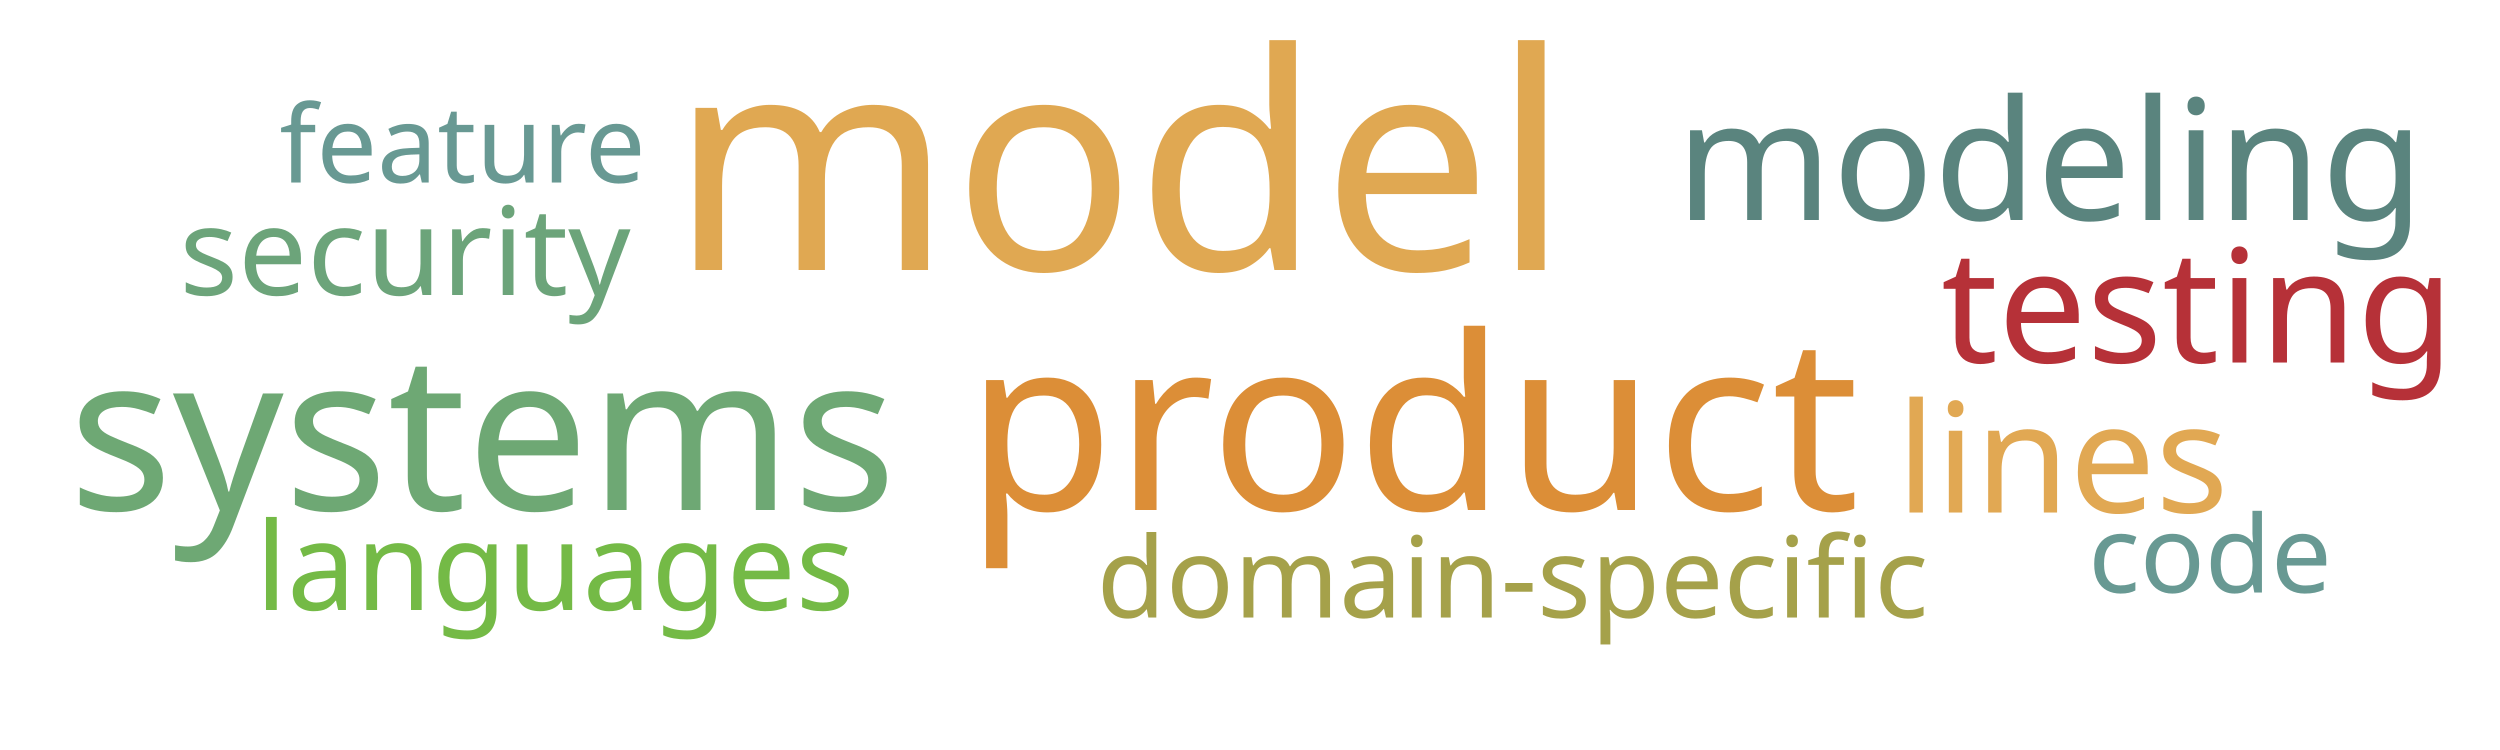
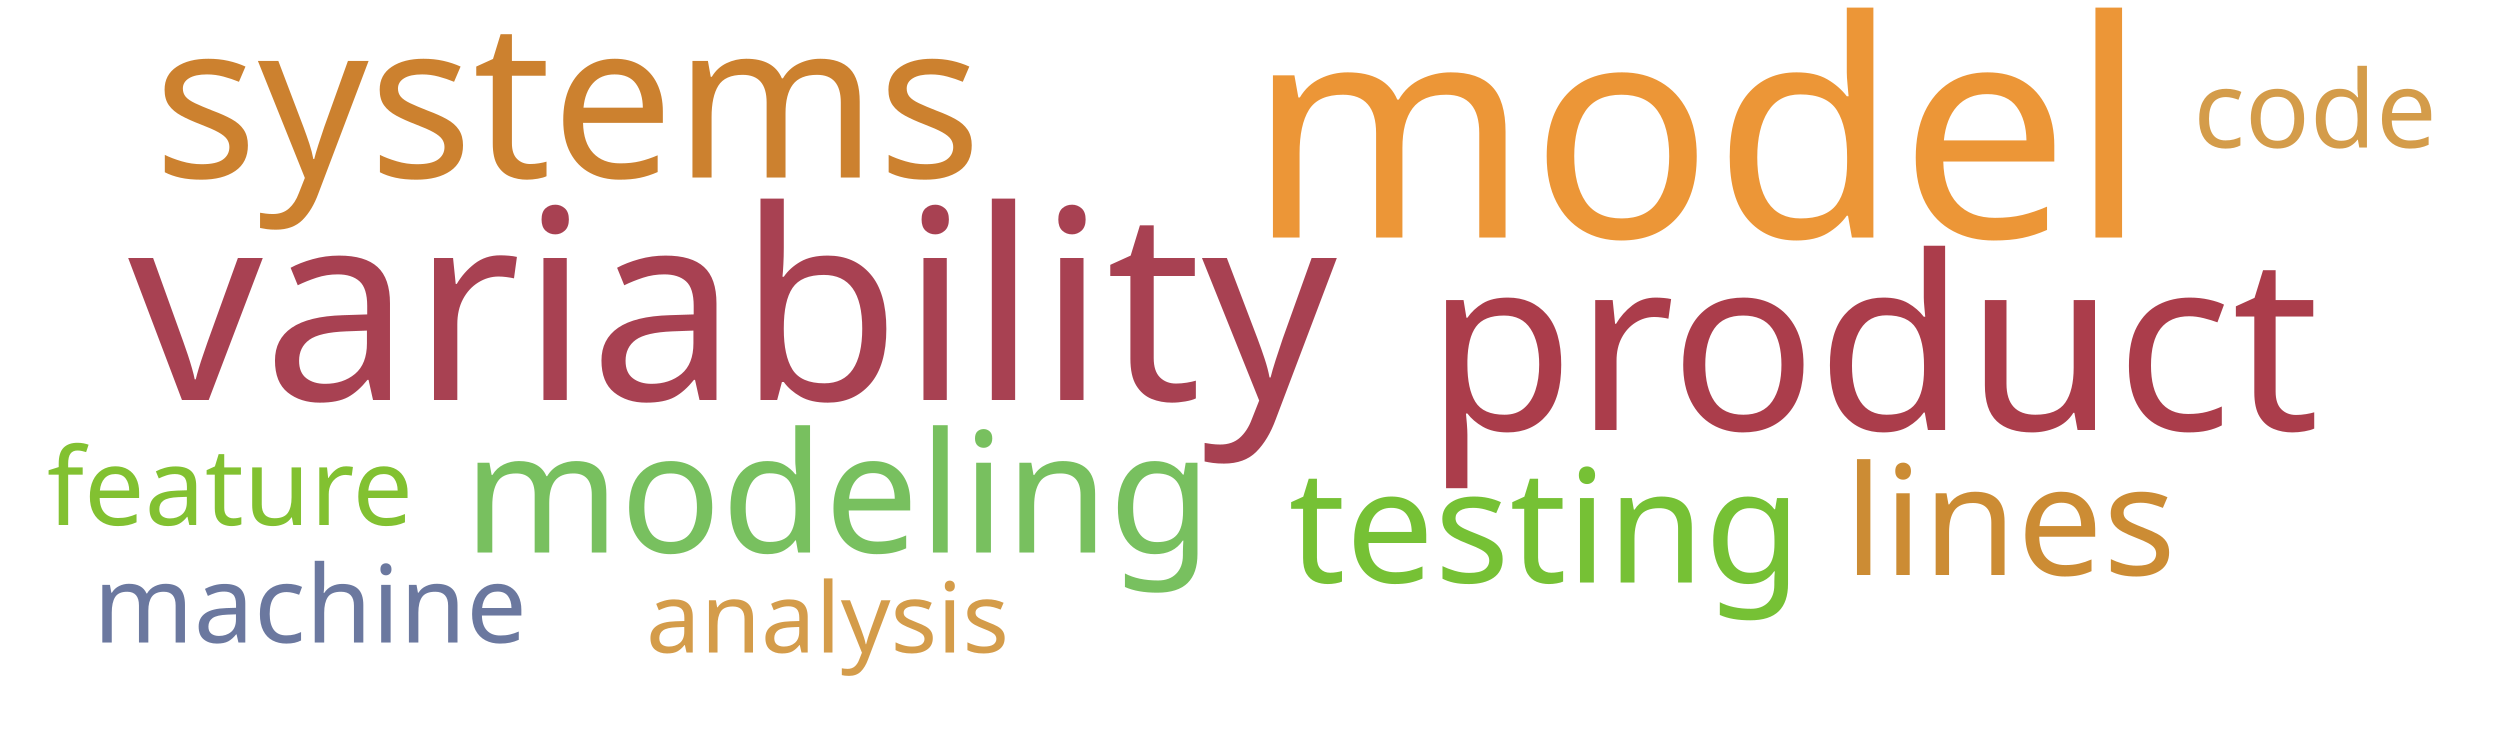
<svg xmlns="http://www.w3.org/2000/svg" width="1000" height="300">
  <g transform="translate(500, 150)">
-     <text text-anchor="middle" style="font-family: Impact; font-size: 121px; fill: #e0a852" transform="translate(-52,-42)rotate(0)">model</text>
-     <text text-anchor="middle" style="font-family: Impact; font-size: 97px; fill: #dc8e37" transform="translate(65,54)rotate(0)">product</text>
-     <text text-anchor="middle" style="font-family: Impact; font-size: 87px; fill: #6ea874" transform="translate(-307,54)rotate(0)">systems</text>
-     <text text-anchor="middle" style="font-family: Impact; font-size: 67px; fill: #5a847e" transform="translate(320,-62)rotate(0)">modeling</text>
-     <text text-anchor="middle" style="font-family: Impact; font-size: 63px; fill: #b63138" transform="translate(379,-5)rotate(0)">testing</text>
-     <text text-anchor="middle" style="font-family: Impact; font-size: 61px; fill: #e1a853" transform="translate(325,55)rotate(0)">lines</text>
-     <text text-anchor="middle" style="font-family: Impact; font-size: 49px; fill: #74ba46" transform="translate(-278,94)rotate(0)">languages</text>
-     <text text-anchor="middle" style="font-family: Impact; font-size: 49px; fill: #6ca47a" transform="translate(-338,-32)rotate(0)">security</text>
-     <text text-anchor="middle" style="font-family: Impact; font-size: 45px; fill: #a5a14a" transform="translate(105,97)rotate(0)">domain-specific</text>
-     <text text-anchor="middle" style="font-family: Impact; font-size: 43px; fill: #689993" transform="translate(-315,-77)rotate(0)">feature</text>
-     <text text-anchor="middle" style="font-family: Impact; font-size: 43px; fill: #689993" transform="translate(384,87)rotate(0)">code</text>
+     <text text-anchor="middle" style="font-family: Impact; font-size: 121px; fill: #ec9637" transform="translate(179,-55)rotate(0)">model</text>
+     <text text-anchor="middle" style="font-family: Impact; font-size: 106px; fill: #a84152" transform="translate(-207,10)rotate(0)">variability</text>
+     <text text-anchor="middle" style="font-family: Impact; font-size: 97px; fill: #ab3d4b" transform="translate(249,22)rotate(0)">product</text>
+     <text text-anchor="middle" style="font-family: Impact; font-size: 87px; fill: #cc812f" transform="translate(-273,-79)rotate(0)">systems</text>
+     <text text-anchor="middle" style="font-family: Impact; font-size: 67px; fill: #78c05f" transform="translate(-165,71)rotate(0)">modeling</text>
+     <text text-anchor="middle" style="font-family: Impact; font-size: 63px; fill: #76c135" transform="translate(118,83)rotate(0)">testing</text>
+     <text text-anchor="middle" style="font-family: Impact; font-size: 61px; fill: #cc8c34" transform="translate(304,80)rotate(0)">lines</text>
+     <text text-anchor="middle" style="font-family: Impact; font-size: 43px; fill: #82c131" transform="translate(-408,60)rotate(0)">feature</text>
+     <text text-anchor="middle" style="font-family: Impact; font-size: 43px; fill: #d49c4a" transform="translate(426,-91)rotate(0)">code</text>
+     <text text-anchor="middle" style="font-family: Impact; font-size: 43px; fill: #6b789f" transform="translate(-376,107)rotate(0)">machine</text>
+     <text text-anchor="middle" style="font-family: Impact; font-size: 39px; fill: #d49c4a" transform="translate(-169,111)rotate(0)">analysis</text>
  </g>
</svg>
